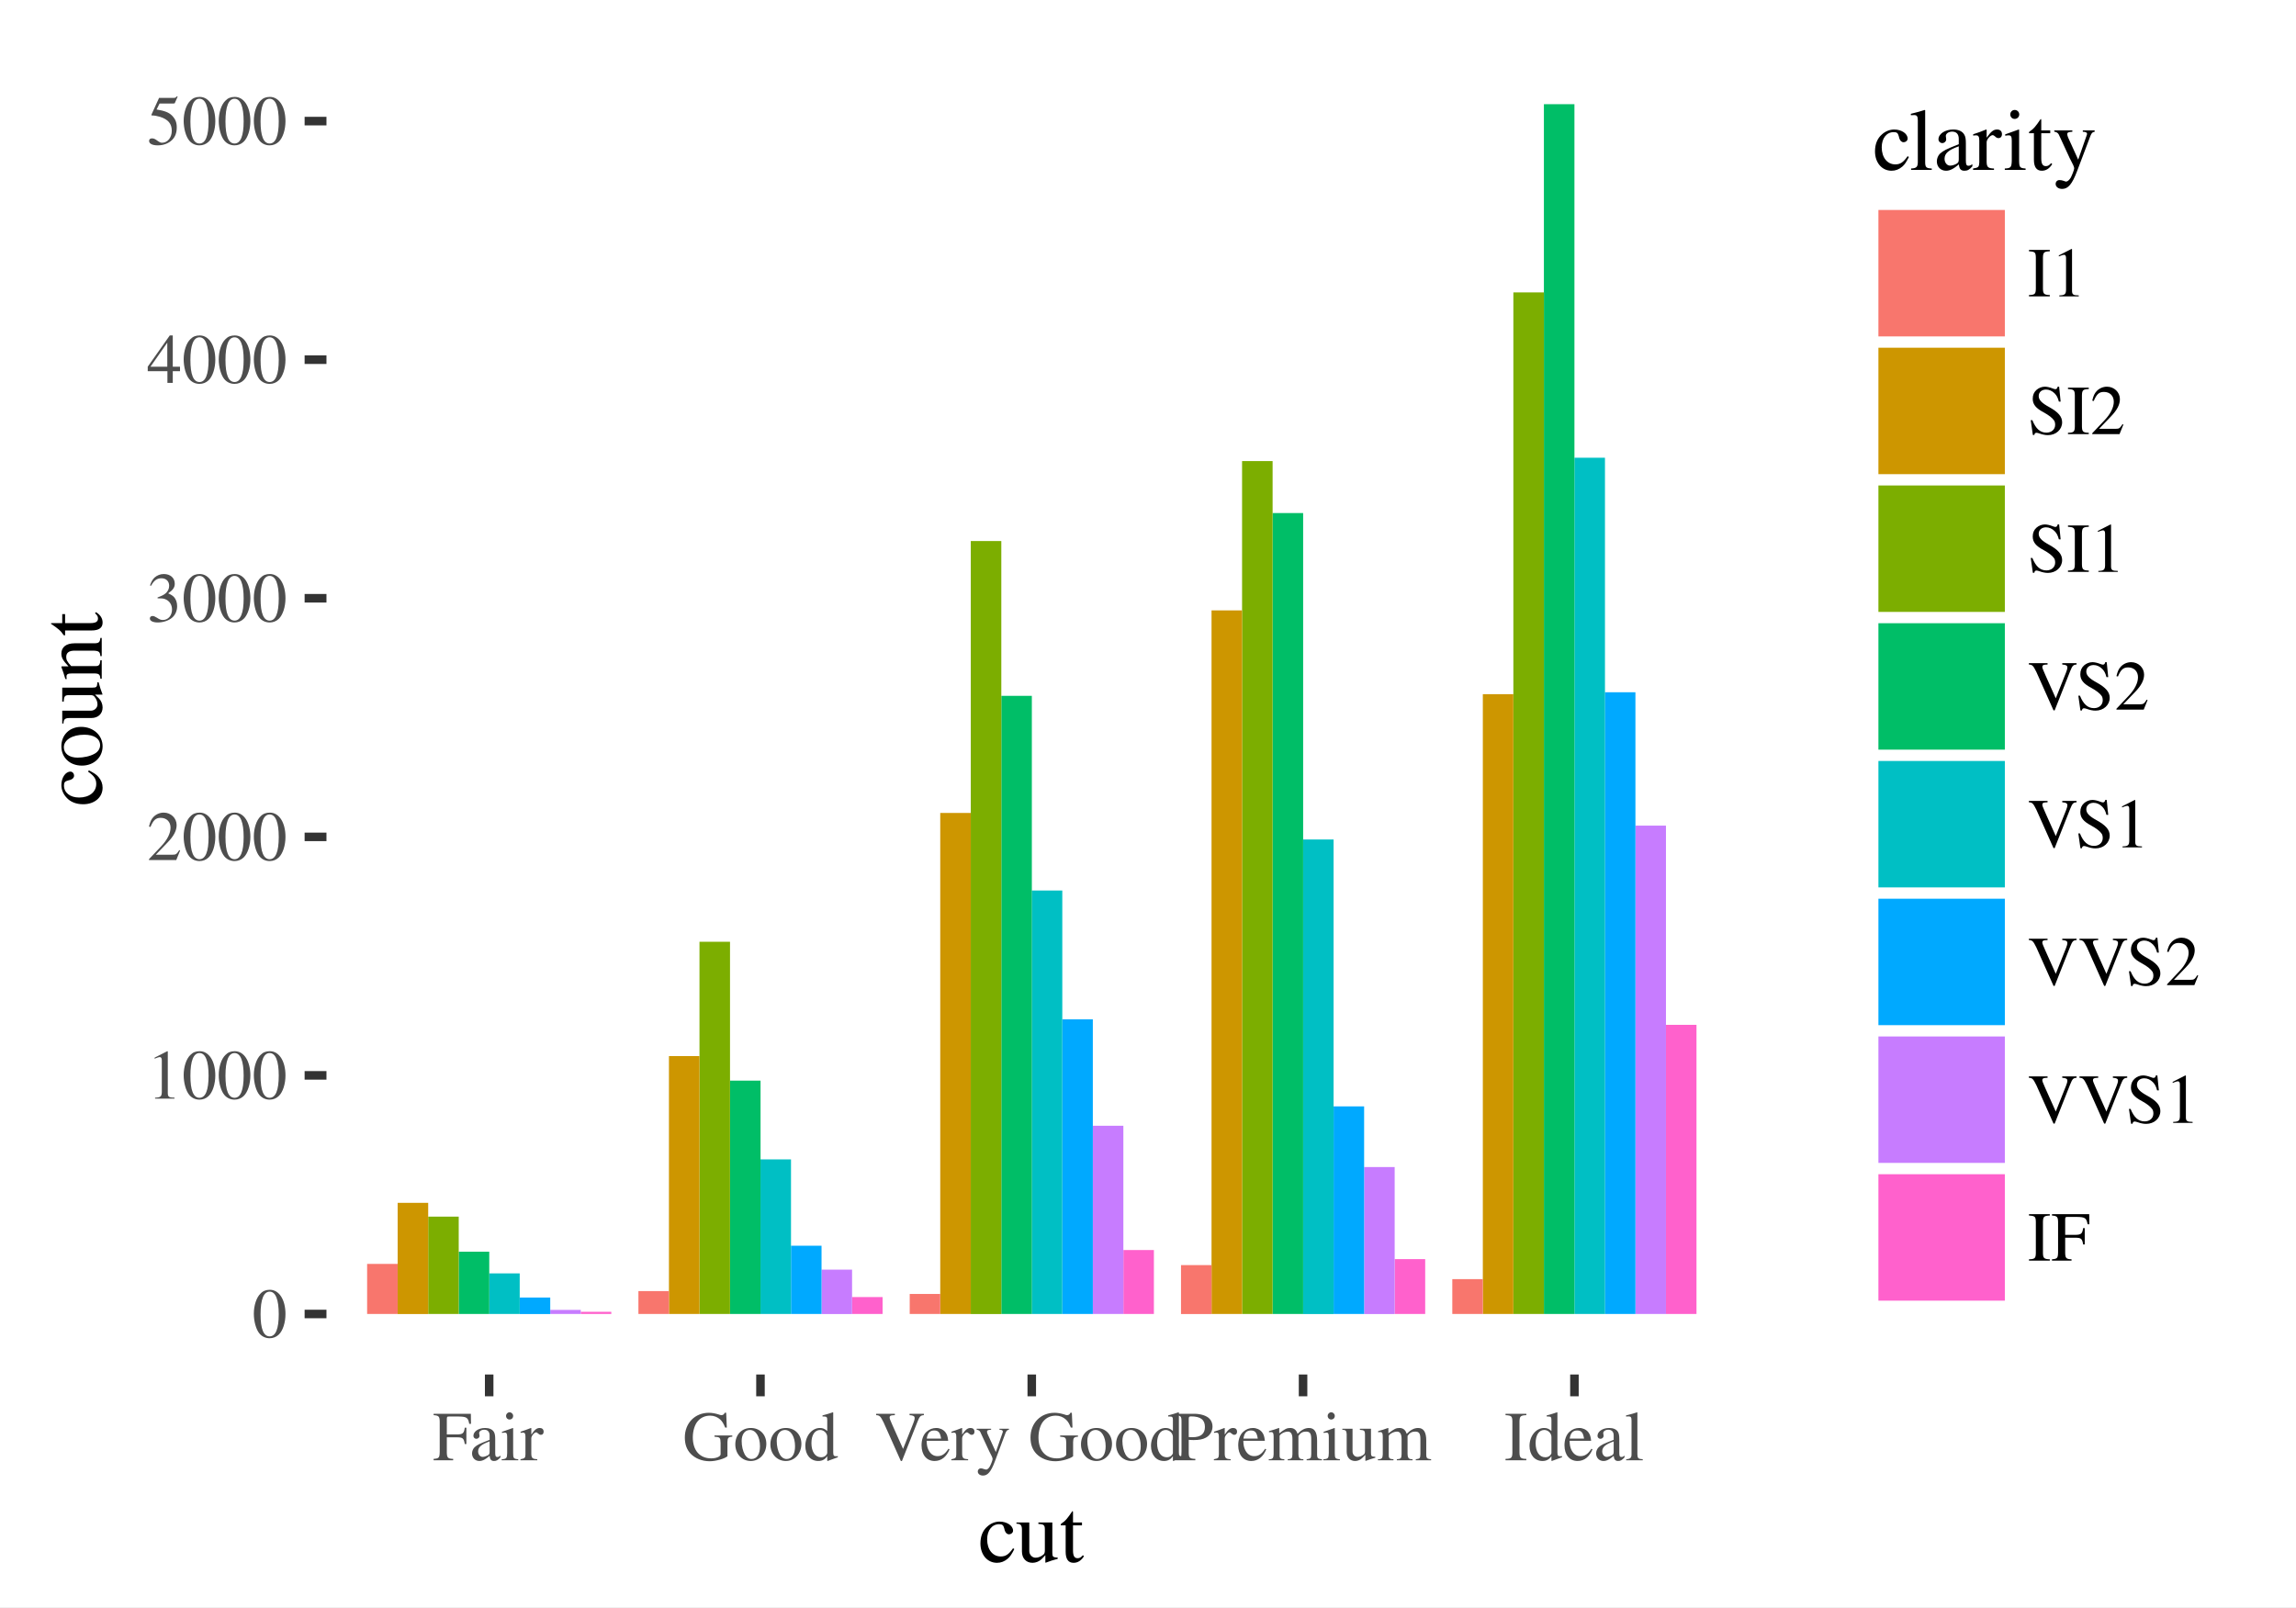
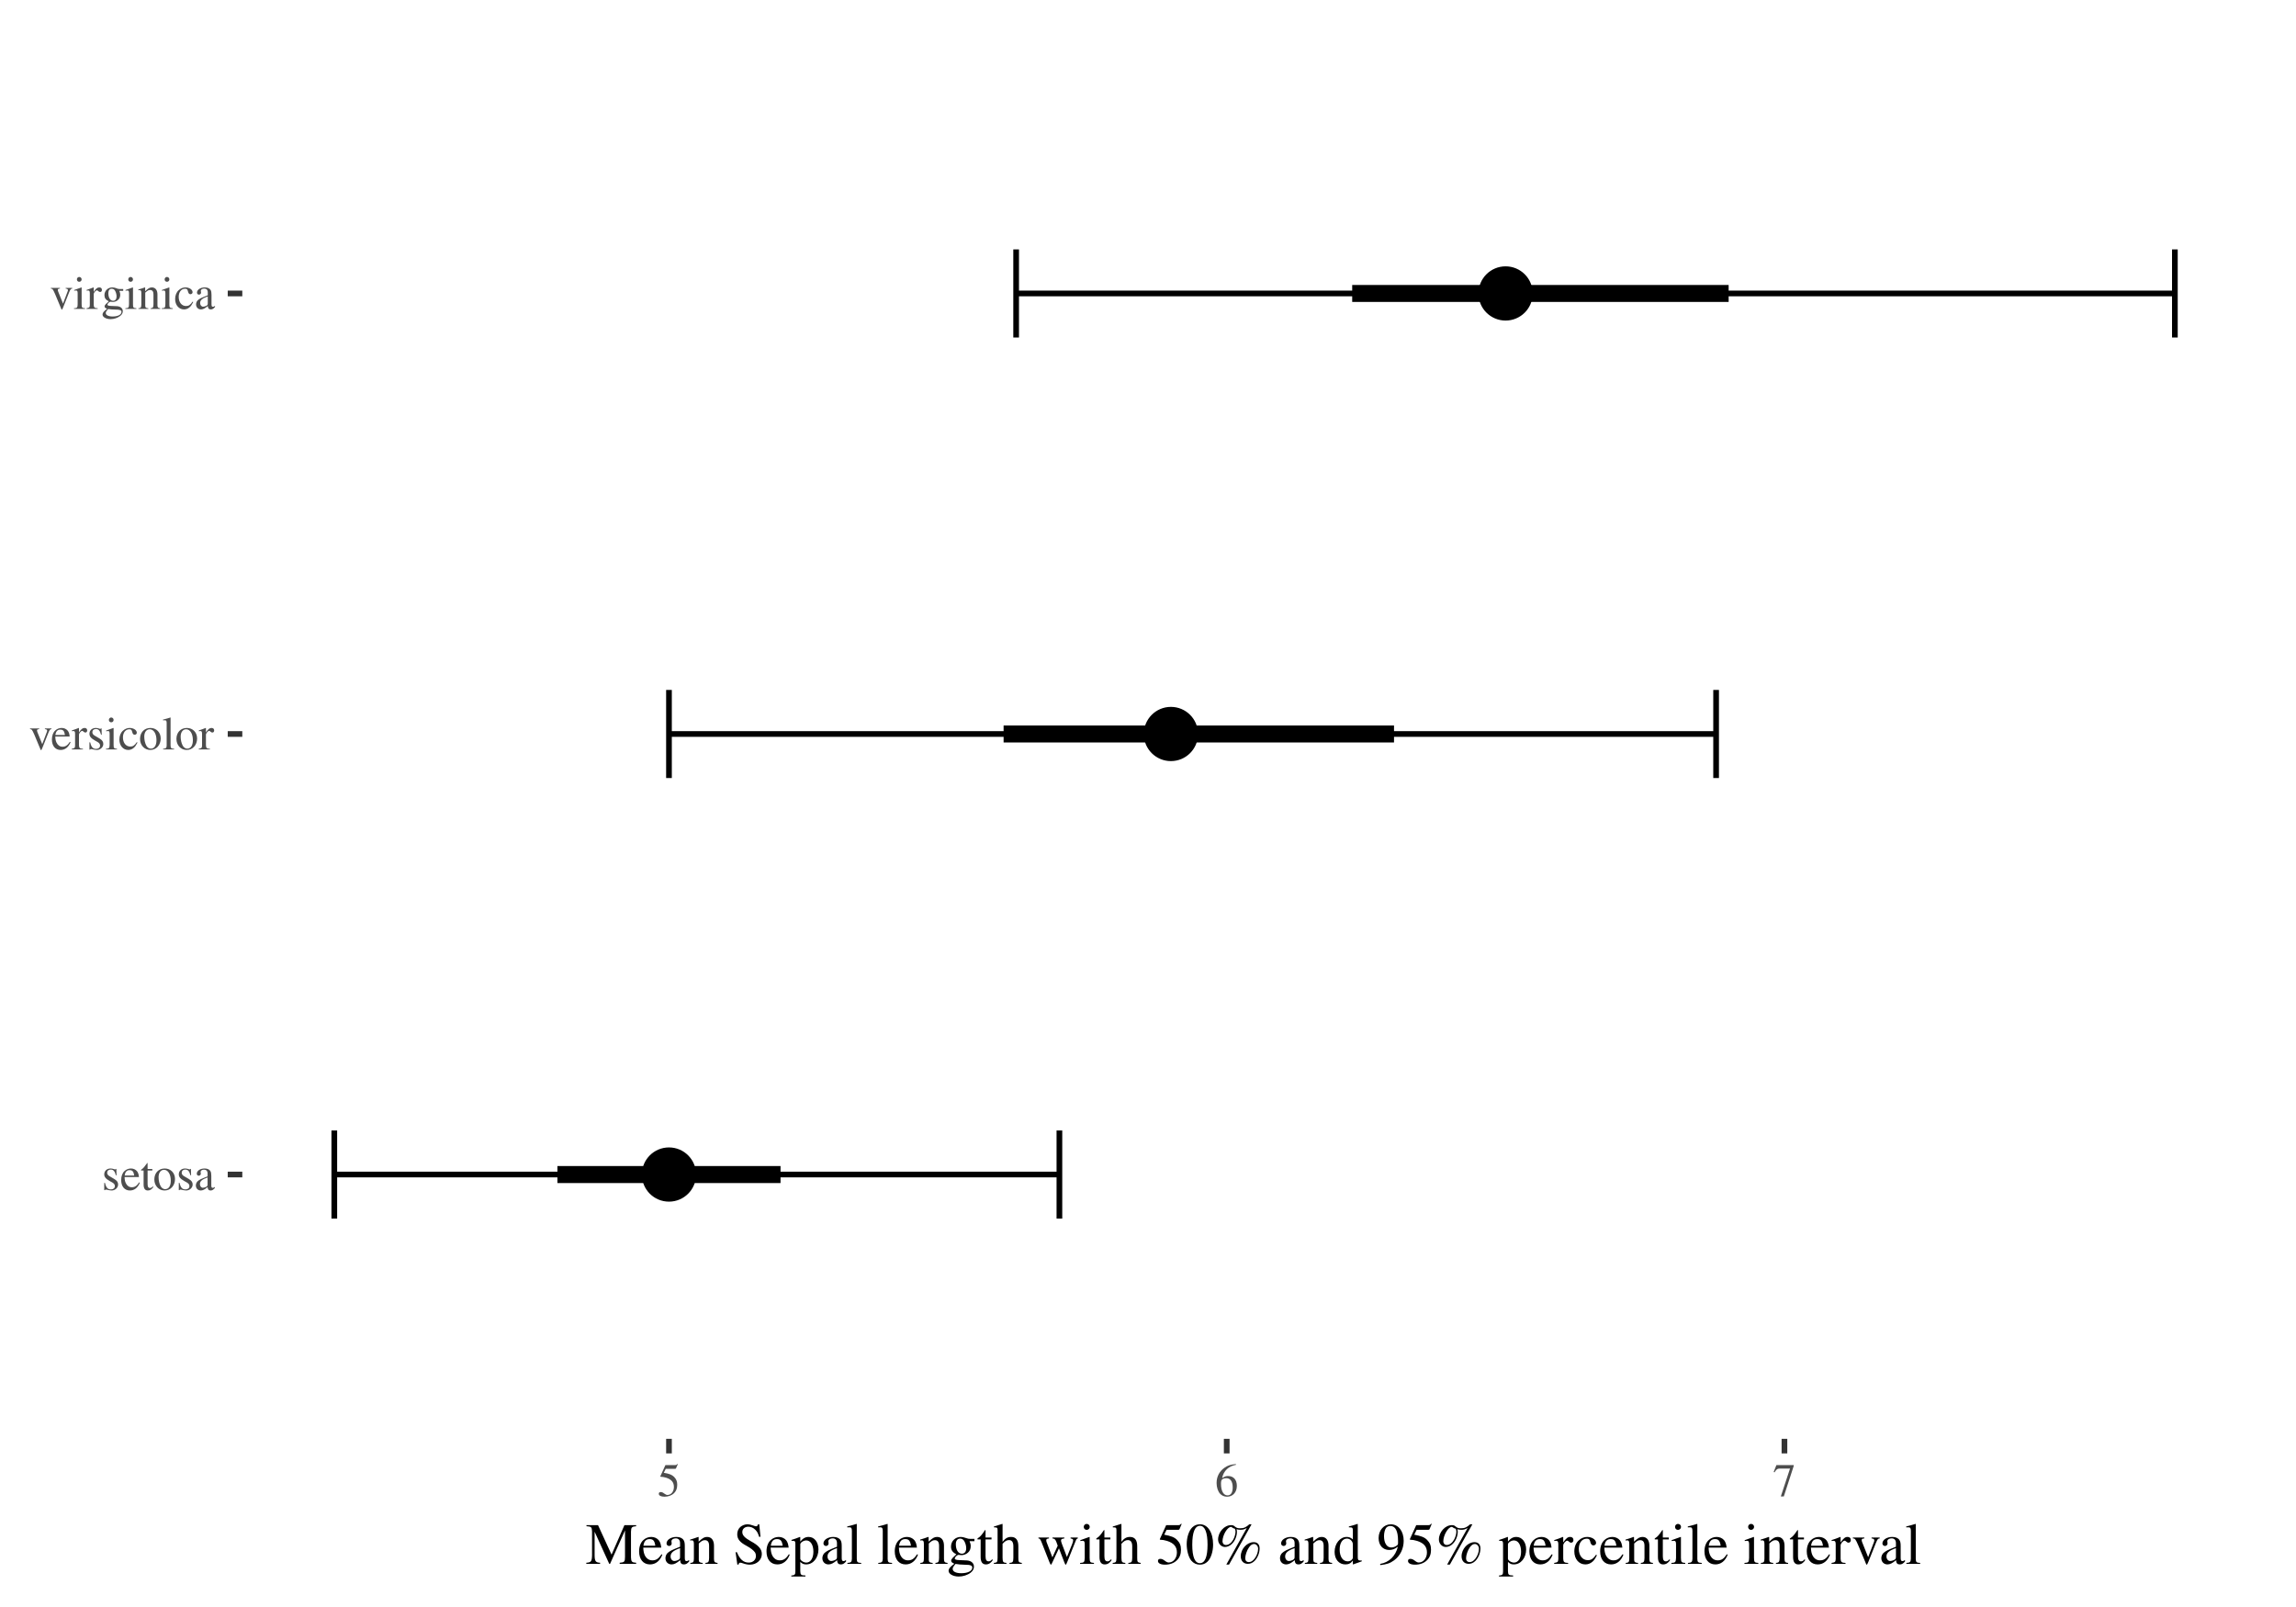
- <svg xmlns="http://www.w3.org/2000/svg" viewBox="0 0 288.00 201.60">
+ <svg xmlns="http://www.w3.org/2000/svg" viewBox="0 0 432.00 302.40">
  <defs>
    <style type="text/css">
    line, polyline, path, rect, circle {
      fill: none;
      stroke: #000000;
      stroke-linecap: round;
      stroke-linejoin: round;
      stroke-miterlimit: 10.00;
    }
  </style>
  </defs>
  <rect width="100%" height="100%" style="stroke: none; fill: #FFFFFF;" />
  <defs>
-     <clipPath id="cpNDAuOTQ1NXwyMTcuOTAzfDE3Mi40Mnw1LjQ3OTQ1">
-       <rect x="40.95" y="5.48" width="176.96" height="166.94" />
+     <clipPath id="cpNDUuNTg5OXw0MjYuNTIxfDI3MC43Nnw1LjQ3OTQ1">
+       <rect x="45.59" y="5.48" width="380.93" height="265.28" />
    </clipPath>
  </defs>
-   <rect x="72.85" y="164.56" width="3.83" height="0.27" style="stroke-width: 1.07; stroke: none; stroke-linecap: butt; fill: #FF61CC;" clip-path="url(#cpNDAuOTQ1NXwyMTcuOTAzfDE3Mi40Mnw1LjQ3OTQ1)" />
-   <rect x="69.02" y="164.32" width="3.83" height="0.51" style="stroke-width: 1.07; stroke: none; stroke-linecap: butt; fill: #C77CFF;" clip-path="url(#cpNDAuOTQ1NXwyMTcuOTAzfDE3Mi40Mnw1LjQ3OTQ1)" />
-   <rect x="65.19" y="162.77" width="3.83" height="2.07" style="stroke-width: 1.07; stroke: none; stroke-linecap: butt; fill: #00A9FF;" clip-path="url(#cpNDAuOTQ1NXwyMTcuOTAzfDE3Mi40Mnw1LjQ3OTQ1)" />
-   <rect x="61.36" y="159.74" width="3.83" height="5.09" style="stroke-width: 1.07; stroke: none; stroke-linecap: butt; fill: #00BFC4;" clip-path="url(#cpNDAuOTQ1NXwyMTcuOTAzfDE3Mi40Mnw1LjQ3OTQ1)" />
-   <rect x="57.54" y="157.02" width="3.83" height="7.81" style="stroke-width: 1.07; stroke: none; stroke-linecap: butt; fill: #00BE67;" clip-path="url(#cpNDAuOTQ1NXwyMTcuOTAzfDE3Mi40Mnw1LjQ3OTQ1)" />
-   <rect x="53.71" y="152.62" width="3.83" height="12.21" style="stroke-width: 1.07; stroke: none; stroke-linecap: butt; fill: #7CAE00;" clip-path="url(#cpNDAuOTQ1NXwyMTcuOTAzfDE3Mi40Mnw1LjQ3OTQ1)" />
-   <rect x="49.88" y="150.89" width="3.83" height="13.95" style="stroke-width: 1.07; stroke: none; stroke-linecap: butt; fill: #CD9600;" clip-path="url(#cpNDAuOTQ1NXwyMTcuOTAzfDE3Mi40Mnw1LjQ3OTQ1)" />
-   <rect x="46.05" y="158.55" width="3.83" height="6.28" style="stroke-width: 1.07; stroke: none; stroke-linecap: butt; fill: #F8766D;" clip-path="url(#cpNDAuOTQ1NXwyMTcuOTAzfDE3Mi40Mnw1LjQ3OTQ1)" />
-   <rect x="106.88" y="162.71" width="3.83" height="2.12" style="stroke-width: 1.07; stroke: none; stroke-linecap: butt; fill: #FF61CC;" clip-path="url(#cpNDAuOTQ1NXwyMTcuOTAzfDE3Mi40Mnw1LjQ3OTQ1)" />
-   <rect x="103.05" y="159.27" width="3.83" height="5.57" style="stroke-width: 1.07; stroke: none; stroke-linecap: butt; fill: #C77CFF;" clip-path="url(#cpNDAuOTQ1NXwyMTcuOTAzfDE3Mi40Mnw1LjQ3OTQ1)" />
-   <rect x="99.22" y="156.27" width="3.83" height="8.56" style="stroke-width: 1.07; stroke: none; stroke-linecap: butt; fill: #00A9FF;" clip-path="url(#cpNDAuOTQ1NXwyMTcuOTAzfDE3Mi40Mnw1LjQ3OTQ1)" />
-   <rect x="95.39" y="145.44" width="3.83" height="19.39" style="stroke-width: 1.07; stroke: none; stroke-linecap: butt; fill: #00BFC4;" clip-path="url(#cpNDAuOTQ1NXwyMTcuOTAzfDE3Mi40Mnw1LjQ3OTQ1)" />
-   <rect x="91.57" y="135.56" width="3.83" height="29.27" style="stroke-width: 1.07; stroke: none; stroke-linecap: butt; fill: #00BE67;" clip-path="url(#cpNDAuOTQ1NXwyMTcuOTAzfDE3Mi40Mnw1LjQ3OTQ1)" />
-   <rect x="87.74" y="118.14" width="3.83" height="46.69" style="stroke-width: 1.07; stroke: none; stroke-linecap: butt; fill: #7CAE00;" clip-path="url(#cpNDAuOTQ1NXwyMTcuOTAzfDE3Mi40Mnw1LjQ3OTQ1)" />
-   <rect x="83.91" y="132.48" width="3.83" height="32.35" style="stroke-width: 1.07; stroke: none; stroke-linecap: butt; fill: #CD9600;" clip-path="url(#cpNDAuOTQ1NXwyMTcuOTAzfDE3Mi40Mnw1LjQ3OTQ1)" />
-   <rect x="80.08" y="161.96" width="3.83" height="2.87" style="stroke-width: 1.07; stroke: none; stroke-linecap: butt; fill: #F8766D;" clip-path="url(#cpNDAuOTQ1NXwyMTcuOTAzfDE3Mi40Mnw1LjQ3OTQ1)" />
-   <rect x="140.91" y="156.81" width="3.83" height="8.02" style="stroke-width: 1.07; stroke: none; stroke-linecap: butt; fill: #FF61CC;" clip-path="url(#cpNDAuOTQ1NXwyMTcuOTAzfDE3Mi40Mnw1LjQ3OTQ1)" />
-   <rect x="137.08" y="141.22" width="3.83" height="23.61" style="stroke-width: 1.07; stroke: none; stroke-linecap: butt; fill: #C77CFF;" clip-path="url(#cpNDAuOTQ1NXwyMTcuOTAzfDE3Mi40Mnw1LjQ3OTQ1)" />
-   <rect x="133.25" y="127.87" width="3.83" height="36.96" style="stroke-width: 1.07; stroke: none; stroke-linecap: butt; fill: #00A9FF;" clip-path="url(#cpNDAuOTQ1NXwyMTcuOTAzfDE3Mi40Mnw1LjQ3OTQ1)" />
-   <rect x="129.42" y="111.71" width="3.83" height="53.12" style="stroke-width: 1.07; stroke: none; stroke-linecap: butt; fill: #00BFC4;" clip-path="url(#cpNDAuOTQ1NXwyMTcuOTAzfDE3Mi40Mnw1LjQ3OTQ1)" />
-   <rect x="125.60" y="87.29" width="3.83" height="77.54" style="stroke-width: 1.07; stroke: none; stroke-linecap: butt; fill: #00BE67;" clip-path="url(#cpNDAuOTQ1NXwyMTcuOTAzfDE3Mi40Mnw1LjQ3OTQ1)" />
-   <rect x="121.77" y="67.87" width="3.83" height="96.97" style="stroke-width: 1.07; stroke: none; stroke-linecap: butt; fill: #7CAE00;" clip-path="url(#cpNDAuOTQ1NXwyMTcuOTAzfDE3Mi40Mnw1LjQ3OTQ1)" />
-   <rect x="117.94" y="101.98" width="3.83" height="62.85" style="stroke-width: 1.07; stroke: none; stroke-linecap: butt; fill: #CD9600;" clip-path="url(#cpNDAuOTQ1NXwyMTcuOTAzfDE3Mi40Mnw1LjQ3OTQ1)" />
-   <rect x="114.11" y="162.32" width="3.83" height="2.51" style="stroke-width: 1.07; stroke: none; stroke-linecap: butt; fill: #F8766D;" clip-path="url(#cpNDAuOTQ1NXwyMTcuOTAzfDE3Mi40Mnw1LjQ3OTQ1)" />
-   <rect x="174.94" y="157.95" width="3.83" height="6.88" style="stroke-width: 1.07; stroke: none; stroke-linecap: butt; fill: #FF61CC;" clip-path="url(#cpNDAuOTQ1NXwyMTcuOTAzfDE3Mi40Mnw1LjQ3OTQ1)" />
-   <rect x="171.11" y="146.40" width="3.83" height="18.44" style="stroke-width: 1.07; stroke: none; stroke-linecap: butt; fill: #C77CFF;" clip-path="url(#cpNDAuOTQ1NXwyMTcuOTAzfDE3Mi40Mnw1LjQ3OTQ1)" />
-   <rect x="167.28" y="138.79" width="3.83" height="26.04" style="stroke-width: 1.07; stroke: none; stroke-linecap: butt; fill: #00A9FF;" clip-path="url(#cpNDAuOTQ1NXwyMTcuOTAzfDE3Mi40Mnw1LjQ3OTQ1)" />
-   <rect x="163.45" y="105.31" width="3.83" height="59.53" style="stroke-width: 1.07; stroke: none; stroke-linecap: butt; fill: #00BFC4;" clip-path="url(#cpNDAuOTQ1NXwyMTcuOTAzfDE3Mi40Mnw1LjQ3OTQ1)" />
-   <rect x="159.63" y="64.36" width="3.83" height="100.47" style="stroke-width: 1.07; stroke: none; stroke-linecap: butt; fill: #00BE67;" clip-path="url(#cpNDAuOTQ1NXwyMTcuOTAzfDE3Mi40Mnw1LjQ3OTQ1)" />
-   <rect x="155.80" y="57.84" width="3.83" height="106.99" style="stroke-width: 1.07; stroke: none; stroke-linecap: butt; fill: #7CAE00;" clip-path="url(#cpNDAuOTQ1NXwyMTcuOTAzfDE3Mi40Mnw1LjQ3OTQ1)" />
-   <rect x="151.97" y="76.57" width="3.83" height="88.26" style="stroke-width: 1.07; stroke: none; stroke-linecap: butt; fill: #CD9600;" clip-path="url(#cpNDAuOTQ1NXwyMTcuOTAzfDE3Mi40Mnw1LjQ3OTQ1)" />
-   <rect x="148.14" y="158.70" width="3.83" height="6.14" style="stroke-width: 1.07; stroke: none; stroke-linecap: butt; fill: #F8766D;" clip-path="url(#cpNDAuOTQ1NXwyMTcuOTAzfDE3Mi40Mnw1LjQ3OTQ1)" />
-   <rect x="208.97" y="128.56" width="3.83" height="36.27" style="stroke-width: 1.07; stroke: none; stroke-linecap: butt; fill: #FF61CC;" clip-path="url(#cpNDAuOTQ1NXwyMTcuOTAzfDE3Mi40Mnw1LjQ3OTQ1)" />
-   <rect x="205.14" y="103.57" width="3.83" height="61.26" style="stroke-width: 1.07; stroke: none; stroke-linecap: butt; fill: #C77CFF;" clip-path="url(#cpNDAuOTQ1NXwyMTcuOTAzfDE3Mi40Mnw1LjQ3OTQ1)" />
-   <rect x="201.31" y="86.84" width="3.83" height="77.99" style="stroke-width: 1.07; stroke: none; stroke-linecap: butt; fill: #00A9FF;" clip-path="url(#cpNDAuOTQ1NXwyMTcuOTAzfDE3Mi40Mnw1LjQ3OTQ1)" />
-   <rect x="197.49" y="57.42" width="3.83" height="107.41" style="stroke-width: 1.07; stroke: none; stroke-linecap: butt; fill: #00BFC4;" clip-path="url(#cpNDAuOTQ1NXwyMTcuOTAzfDE3Mi40Mnw1LjQ3OTQ1)" />
-   <rect x="193.66" y="13.07" width="3.83" height="151.76" style="stroke-width: 1.07; stroke: none; stroke-linecap: butt; fill: #00BE67;" clip-path="url(#cpNDAuOTQ1NXwyMTcuOTAzfDE3Mi40Mnw1LjQ3OTQ1)" />
-   <rect x="189.83" y="36.68" width="3.83" height="128.15" style="stroke-width: 1.07; stroke: none; stroke-linecap: butt; fill: #7CAE00;" clip-path="url(#cpNDAuOTQ1NXwyMTcuOTAzfDE3Mi40Mnw1LjQ3OTQ1)" />
-   <rect x="186.00" y="87.08" width="3.83" height="77.75" style="stroke-width: 1.07; stroke: none; stroke-linecap: butt; fill: #CD9600;" clip-path="url(#cpNDAuOTQ1NXwyMTcuOTAzfDE3Mi40Mnw1LjQ3OTQ1)" />
-   <rect x="182.17" y="160.46" width="3.83" height="4.37" style="stroke-width: 1.07; stroke: none; stroke-linecap: butt; fill: #F8766D;" clip-path="url(#cpNDAuOTQ1NXwyMTcuOTAzfDE3Mi40Mnw1LjQ3OTQ1)" />
+   <circle cx="125.87" cy="221.02" r="3.56pt" style="stroke-width: 0.71; fill: #000000;" clip-path="url(#cpNDUuNTg5OXw0MjYuNTIxfDI3MC43Nnw1LjQ3OTQ1)" />
+   <circle cx="220.31" cy="138.12" r="3.56pt" style="stroke-width: 0.71; fill: #000000;" clip-path="url(#cpNDUuNTg5OXw0MjYuNTIxfDI3MC43Nnw1LjQ3OTQ1)" />
+   <circle cx="283.28" cy="55.22" r="3.56pt" style="stroke-width: 0.71; fill: #000000;" clip-path="url(#cpNDUuNTg5OXw0MjYuNTIxfDI3MC43Nnw1LjQ3OTQ1)" />
+   <polyline points="199.33,229.31 199.33,212.73 " style="stroke-width: 1.07; stroke-linecap: butt;" clip-path="url(#cpNDUuNTg5OXw0MjYuNTIxfDI3MC43Nnw1LjQ3OTQ1)" />
+   <polyline points="199.33,221.02 62.90,221.02 " style="stroke-width: 1.07; stroke-linecap: butt;" clip-path="url(#cpNDUuNTg5OXw0MjYuNTIxfDI3MC43Nnw1LjQ3OTQ1)" />
+   <polyline points="62.90,229.31 62.90,212.73 " style="stroke-width: 1.07; stroke-linecap: butt;" clip-path="url(#cpNDUuNTg5OXw0MjYuNTIxfDI3MC43Nnw1LjQ3OTQ1)" />
+   <polyline points="322.89,146.41 322.89,129.83 " style="stroke-width: 1.07; stroke-linecap: butt;" clip-path="url(#cpNDUuNTg5OXw0MjYuNTIxfDI3MC43Nnw1LjQ3OTQ1)" />
+   <polyline points="322.89,138.12 125.87,138.12 " style="stroke-width: 1.07; stroke-linecap: butt;" clip-path="url(#cpNDUuNTg5OXw0MjYuNTIxfDI3MC43Nnw1LjQ3OTQ1)" />
+   <polyline points="125.87,146.41 125.87,129.83 " style="stroke-width: 1.07; stroke-linecap: butt;" clip-path="url(#cpNDUuNTg5OXw0MjYuNTIxfDI3MC43Nnw1LjQ3OTQ1)" />
+   <polyline points="409.21,63.51 409.21,46.93 " style="stroke-width: 1.07; stroke-linecap: butt;" clip-path="url(#cpNDUuNTg5OXw0MjYuNTIxfDI3MC43Nnw1LjQ3OTQ1)" />
+   <polyline points="409.21,55.22 191.19,55.22 " style="stroke-width: 1.07; stroke-linecap: butt;" clip-path="url(#cpNDUuNTg5OXw0MjYuNTIxfDI3MC43Nnw1LjQ3OTQ1)" />
+   <polyline points="191.19,63.51 191.19,46.93 " style="stroke-width: 1.07; stroke-linecap: butt;" clip-path="url(#cpNDUuNTg5OXw0MjYuNTIxfDI3MC43Nnw1LjQ3OTQ1)" />
+   <polyline points="146.86,221.02 146.86,221.02 " style="stroke-width: 3.20; stroke-linecap: butt;" clip-path="url(#cpNDUuNTg5OXw0MjYuNTIxfDI3MC43Nnw1LjQ3OTQ1)" />
+   <polyline points="146.86,221.02 104.88,221.02 " style="stroke-width: 3.20; stroke-linecap: butt;" clip-path="url(#cpNDUuNTg5OXw0MjYuNTIxfDI3MC43Nnw1LjQ3OTQ1)" />
+   <polyline points="104.88,221.02 104.88,221.02 " style="stroke-width: 3.20; stroke-linecap: butt;" clip-path="url(#cpNDUuNTg5OXw0MjYuNTIxfDI3MC43Nnw1LjQ3OTQ1)" />
+   <polyline points="262.29,138.12 262.29,138.12 " style="stroke-width: 3.20; stroke-linecap: butt;" clip-path="url(#cpNDUuNTg5OXw0MjYuNTIxfDI3MC43Nnw1LjQ3OTQ1)" />
+   <polyline points="262.29,138.12 188.83,138.12 " style="stroke-width: 3.20; stroke-linecap: butt;" clip-path="url(#cpNDUuNTg5OXw0MjYuNTIxfDI3MC43Nnw1LjQ3OTQ1)" />
+   <polyline points="188.83,138.12 188.83,138.12 " style="stroke-width: 3.20; stroke-linecap: butt;" clip-path="url(#cpNDUuNTg5OXw0MjYuNTIxfDI3MC43Nnw1LjQ3OTQ1)" />
+   <polyline points="325.25,55.22 325.25,55.22 " style="stroke-width: 3.20; stroke-linecap: butt;" clip-path="url(#cpNDUuNTg5OXw0MjYuNTIxfDI3MC43Nnw1LjQ3OTQ1)" />
+   <polyline points="325.25,55.22 254.42,55.22 " style="stroke-width: 3.20; stroke-linecap: butt;" clip-path="url(#cpNDUuNTg5OXw0MjYuNTIxfDI3MC43Nnw1LjQ3OTQ1)" />
+   <polyline points="254.42,55.22 254.42,55.22 " style="stroke-width: 3.20; stroke-linecap: butt;" clip-path="url(#cpNDUuNTg5OXw0MjYuNTIxfDI3MC43Nnw1LjQ3OTQ1)" />
  <defs>
-     <clipPath id="cpMHwyODh8MjAxLjZ8MA==">
-       <rect x="0.00" y="0.00" width="288.00" height="201.60" />
+     <clipPath id="cpMHw0MzJ8MzAyLjR8MA==">
+       <rect x="0.00" y="0.00" width="432.00" height="302.40" />
    </clipPath>
  </defs>
-   <g clip-path="url(#cpMHwyODh8MjAxLjZ8MA==)">
-     <text x="31.62" y="167.75" style="font-size: 8.80px; fill: #4D4D4D; font-family: Nimbus Roman No9 L;" textLength="4.40px" lengthAdjust="spacingAndGlyphs">0</text>
+   <g clip-path="url(#cpMHw0MzJ8MzAyLjR8MA==)">
+     <text x="19.16" y="223.93" style="font-size: 8.80px; fill: #4D4D4D; font-family: Nimbus Roman No9 L;" textLength="21.50px" lengthAdjust="spacingAndGlyphs">setosa</text>
  </g>
-   <g clip-path="url(#cpMHwyODh8MjAxLjZ8MA==)">
-     <text x="18.42" y="137.82" style="font-size: 8.80px; fill: #4D4D4D; font-family: Nimbus Roman No9 L;" textLength="17.59px" lengthAdjust="spacingAndGlyphs">1000</text>
+   <g clip-path="url(#cpMHw0MzJ8MzAyLjR8MA==)">
+     <text x="5.48" y="141.03" style="font-size: 8.80px; fill: #4D4D4D; font-family: Nimbus Roman No9 L;" textLength="35.18px" lengthAdjust="spacingAndGlyphs">versicolor</text>
  </g>
-   <g clip-path="url(#cpMHwyODh8MjAxLjZ8MA==)">
-     <text x="18.42" y="107.89" style="font-size: 8.80px; fill: #4D4D4D; font-family: Nimbus Roman No9 L;" textLength="17.59px" lengthAdjust="spacingAndGlyphs">2000</text>
+   <g clip-path="url(#cpMHw0MzJ8MzAyLjR8MA==)">
+     <text x="9.39" y="58.13" style="font-size: 8.80px; fill: #4D4D4D; font-family: Nimbus Roman No9 L;" textLength="31.27px" lengthAdjust="spacingAndGlyphs">virginica</text>
  </g>
-   <g clip-path="url(#cpMHwyODh8MjAxLjZ8MA==)">
-     <text x="18.42" y="77.96" style="font-size: 8.80px; fill: #4D4D4D; font-family: Nimbus Roman No9 L;" textLength="17.59px" lengthAdjust="spacingAndGlyphs">3000</text>
+   <polyline points="42.85,221.02 45.59,221.02 " style="stroke-width: 1.07; stroke: #333333; stroke-linecap: butt;" clip-path="url(#cpMHw0MzJ8MzAyLjR8MA==)" />
+   <polyline points="42.85,138.12 45.59,138.12 " style="stroke-width: 1.07; stroke: #333333; stroke-linecap: butt;" clip-path="url(#cpMHw0MzJ8MzAyLjR8MA==)" />
+   <polyline points="42.85,55.22 45.59,55.22 " style="stroke-width: 1.07; stroke: #333333; stroke-linecap: butt;" clip-path="url(#cpMHw0MzJ8MzAyLjR8MA==)" />
+   <polyline points="125.87,273.50 125.87,270.76 " style="stroke-width: 1.07; stroke: #333333; stroke-linecap: butt;" clip-path="url(#cpMHw0MzJ8MzAyLjR8MA==)" />
+   <polyline points="230.81,273.50 230.81,270.76 " style="stroke-width: 1.07; stroke: #333333; stroke-linecap: butt;" clip-path="url(#cpMHw0MzJ8MzAyLjR8MA==)" />
+   <polyline points="335.75,273.50 335.75,270.76 " style="stroke-width: 1.07; stroke: #333333; stroke-linecap: butt;" clip-path="url(#cpMHw0MzJ8MzAyLjR8MA==)" />
+   <g clip-path="url(#cpMHw0MzJ8MzAyLjR8MA==)">
+     <text x="123.67" y="281.52" style="font-size: 8.80px; fill: #4D4D4D; font-family: Nimbus Roman No9 L;" textLength="4.40px" lengthAdjust="spacingAndGlyphs">5</text>
  </g>
-   <g clip-path="url(#cpMHwyODh8MjAxLjZ8MA==)">
-     <text x="18.42" y="48.03" style="font-size: 8.80px; fill: #4D4D4D; font-family: Nimbus Roman No9 L;" textLength="17.59px" lengthAdjust="spacingAndGlyphs">4000</text>
+   <g clip-path="url(#cpMHw0MzJ8MzAyLjR8MA==)">
+     <text x="228.61" y="281.52" style="font-size: 8.80px; fill: #4D4D4D; font-family: Nimbus Roman No9 L;" textLength="4.40px" lengthAdjust="spacingAndGlyphs">6</text>
  </g>
-   <g clip-path="url(#cpMHwyODh8MjAxLjZ8MA==)">
-     <text x="18.42" y="18.11" style="font-size: 8.80px; fill: #4D4D4D; font-family: Nimbus Roman No9 L;" textLength="17.59px" lengthAdjust="spacingAndGlyphs">5000</text>
+   <g clip-path="url(#cpMHw0MzJ8MzAyLjR8MA==)">
+     <text x="333.55" y="281.52" style="font-size: 8.80px; fill: #4D4D4D; font-family: Nimbus Roman No9 L;" textLength="4.40px" lengthAdjust="spacingAndGlyphs">7</text>
  </g>
-   <polyline points="38.21,164.83 40.95,164.83 " style="stroke-width: 1.07; stroke: #333333; stroke-linecap: butt;" clip-path="url(#cpMHwyODh8MjAxLjZ8MA==)" />
-   <polyline points="38.21,134.90 40.95,134.90 " style="stroke-width: 1.07; stroke: #333333; stroke-linecap: butt;" clip-path="url(#cpMHwyODh8MjAxLjZ8MA==)" />
-   <polyline points="38.21,104.98 40.95,104.98 " style="stroke-width: 1.07; stroke: #333333; stroke-linecap: butt;" clip-path="url(#cpMHwyODh8MjAxLjZ8MA==)" />
-   <polyline points="38.21,75.05 40.95,75.05 " style="stroke-width: 1.07; stroke: #333333; stroke-linecap: butt;" clip-path="url(#cpMHwyODh8MjAxLjZ8MA==)" />
-   <polyline points="38.21,45.12 40.95,45.12 " style="stroke-width: 1.07; stroke: #333333; stroke-linecap: butt;" clip-path="url(#cpMHwyODh8MjAxLjZ8MA==)" />
-   <polyline points="38.21,15.19 40.95,15.19 " style="stroke-width: 1.07; stroke: #333333; stroke-linecap: butt;" clip-path="url(#cpMHwyODh8MjAxLjZ8MA==)" />
-   <polyline points="61.36,175.16 61.36,172.42 " style="stroke-width: 1.07; stroke: #333333; stroke-linecap: butt;" clip-path="url(#cpMHwyODh8MjAxLjZ8MA==)" />
-   <polyline points="95.39,175.16 95.39,172.42 " style="stroke-width: 1.07; stroke: #333333; stroke-linecap: butt;" clip-path="url(#cpMHwyODh8MjAxLjZ8MA==)" />
-   <polyline points="129.42,175.16 129.42,172.42 " style="stroke-width: 1.07; stroke: #333333; stroke-linecap: butt;" clip-path="url(#cpMHwyODh8MjAxLjZ8MA==)" />
-   <polyline points="163.45,175.16 163.45,172.42 " style="stroke-width: 1.07; stroke: #333333; stroke-linecap: butt;" clip-path="url(#cpMHwyODh8MjAxLjZ8MA==)" />
-   <polyline points="197.49,175.16 197.49,172.42 " style="stroke-width: 1.07; stroke: #333333; stroke-linecap: butt;" clip-path="url(#cpMHwyODh8MjAxLjZ8MA==)" />
-   <g clip-path="url(#cpMHwyODh8MjAxLjZ8MA==)">
-     <text x="54.28" y="183.18" style="font-size: 8.80px; fill: #4D4D4D; font-family: Nimbus Roman No9 L;" textLength="14.17px" lengthAdjust="spacingAndGlyphs">Fair</text>
-   </g>
-   <g clip-path="url(#cpMHwyODh8MjAxLjZ8MA==)">
-     <text x="85.62" y="183.18" style="font-size: 8.80px; fill: #4D4D4D; font-family: Nimbus Roman No9 L;" textLength="19.55px" lengthAdjust="spacingAndGlyphs">Good</text>
-   </g>
-   <g clip-path="url(#cpMHwyODh8MjAxLjZ8MA==)">
-     <text x="109.76" y="183.18" style="font-size: 8.80px; fill: #4D4D4D; font-family: Nimbus Roman No9 L;" textLength="39.33px" lengthAdjust="spacingAndGlyphs">Very Good</text>
-   </g>
-   <g clip-path="url(#cpMHwyODh8MjAxLjZ8MA==)">
-     <text x="147.33" y="183.18" style="font-size: 8.80px; fill: #4D4D4D; font-family: Nimbus Roman No9 L;" textLength="32.26px" lengthAdjust="spacingAndGlyphs">Premium</text>
-   </g>
-   <g clip-path="url(#cpMHwyODh8MjAxLjZ8MA==)">
-     <text x="188.69" y="183.18" style="font-size: 8.80px; fill: #4D4D4D; font-family: Nimbus Roman No9 L;" textLength="17.59px" lengthAdjust="spacingAndGlyphs">Ideal</text>
-   </g>
-   <g clip-path="url(#cpMHwyODh8MjAxLjZ8MA==)">
-     <text x="122.70" y="195.94" style="font-size: 11.00px; font-family: Nimbus Roman No9 L;" textLength="13.44px" lengthAdjust="spacingAndGlyphs">cut</text>
-   </g>
-   <g clip-path="url(#cpMHwyODh8MjAxLjZ8MA==)">
-     <text transform="translate(12.76,101.17) rotate(-90)" style="font-size: 11.00px; font-family: Nimbus Roman No9 L;" textLength="24.44px" lengthAdjust="spacingAndGlyphs">count</text>
-   </g>
-   <g clip-path="url(#cpMHwyODh8MjAxLjZ8MA==)">
-     <text x="234.91" y="21.31" style="font-size: 11.00px; font-family: Nimbus Roman No9 L;" textLength="28.10px" lengthAdjust="spacingAndGlyphs">clarity</text>
-   </g>
-   <rect x="235.62" y="26.34" width="15.86" height="15.86" style="stroke-width: 1.07; stroke: none; stroke-linejoin: miter; fill: #F8766D;" clip-path="url(#cpMHwyODh8MjAxLjZ8MA==)" />
-   <rect x="235.62" y="43.62" width="15.86" height="15.86" style="stroke-width: 1.07; stroke: none; stroke-linejoin: miter; fill: #CD9600;" clip-path="url(#cpMHwyODh8MjAxLjZ8MA==)" />
-   <rect x="235.62" y="60.90" width="15.86" height="15.86" style="stroke-width: 1.07; stroke: none; stroke-linejoin: miter; fill: #7CAE00;" clip-path="url(#cpMHwyODh8MjAxLjZ8MA==)" />
-   <rect x="235.62" y="78.18" width="15.86" height="15.86" style="stroke-width: 1.07; stroke: none; stroke-linejoin: miter; fill: #00BE67;" clip-path="url(#cpMHwyODh8MjAxLjZ8MA==)" />
-   <rect x="235.62" y="95.46" width="15.86" height="15.86" style="stroke-width: 1.07; stroke: none; stroke-linejoin: miter; fill: #00BFC4;" clip-path="url(#cpMHwyODh8MjAxLjZ8MA==)" />
-   <rect x="235.62" y="112.74" width="15.86" height="15.86" style="stroke-width: 1.07; stroke: none; stroke-linejoin: miter; fill: #00A9FF;" clip-path="url(#cpMHwyODh8MjAxLjZ8MA==)" />
-   <rect x="235.62" y="130.02" width="15.86" height="15.86" style="stroke-width: 1.07; stroke: none; stroke-linejoin: miter; fill: #C77CFF;" clip-path="url(#cpMHwyODh8MjAxLjZ8MA==)" />
-   <rect x="235.62" y="147.30" width="15.86" height="15.86" style="stroke-width: 1.07; stroke: none; stroke-linejoin: miter; fill: #FF61CC;" clip-path="url(#cpMHwyODh8MjAxLjZ8MA==)" />
-   <g clip-path="url(#cpMHwyODh8MjAxLjZ8MA==)">
-     <text x="254.35" y="37.18" style="font-size: 8.80px; font-family: Nimbus Roman No9 L;" textLength="7.33px" lengthAdjust="spacingAndGlyphs">I1</text>
-   </g>
-   <g clip-path="url(#cpMHwyODh8MjAxLjZ8MA==)">
-     <text x="254.35" y="54.46" style="font-size: 8.80px; font-family: Nimbus Roman No9 L;" textLength="12.22px" lengthAdjust="spacingAndGlyphs">SI2</text>
-   </g>
-   <g clip-path="url(#cpMHwyODh8MjAxLjZ8MA==)">
-     <text x="254.35" y="71.74" style="font-size: 8.80px; font-family: Nimbus Roman No9 L;" textLength="12.22px" lengthAdjust="spacingAndGlyphs">SI1</text>
-   </g>
-   <g clip-path="url(#cpMHwyODh8MjAxLjZ8MA==)">
-     <text x="254.35" y="89.02" style="font-size: 8.80px; font-family: Nimbus Roman No9 L;" textLength="15.64px" lengthAdjust="spacingAndGlyphs">VS2</text>
-   </g>
-   <g clip-path="url(#cpMHwyODh8MjAxLjZ8MA==)">
-     <text x="254.35" y="106.30" style="font-size: 8.80px; font-family: Nimbus Roman No9 L;" textLength="15.64px" lengthAdjust="spacingAndGlyphs">VS1</text>
-   </g>
-   <g clip-path="url(#cpMHwyODh8MjAxLjZ8MA==)">
-     <text x="254.35" y="123.58" style="font-size: 8.80px; font-family: Nimbus Roman No9 L;" textLength="21.99px" lengthAdjust="spacingAndGlyphs">VVS2</text>
-   </g>
-   <g clip-path="url(#cpMHwyODh8MjAxLjZ8MA==)">
-     <text x="254.35" y="140.86" style="font-size: 8.80px; font-family: Nimbus Roman No9 L;" textLength="21.99px" lengthAdjust="spacingAndGlyphs">VVS1</text>
-   </g>
-   <g clip-path="url(#cpMHwyODh8MjAxLjZ8MA==)">
-     <text x="254.35" y="158.14" style="font-size: 8.80px; font-family: Nimbus Roman No9 L;" textLength="7.82px" lengthAdjust="spacingAndGlyphs">IF</text>
+   <g clip-path="url(#cpMHw0MzJ8MzAyLjR8MA==)">
+     <text x="110.19" y="294.28" style="font-size: 11.00px; font-family: Nimbus Roman No9 L;" textLength="251.73px" lengthAdjust="spacingAndGlyphs">Mean Sepal length with 50% and 95% percentile interval</text>
  </g>
</svg>
